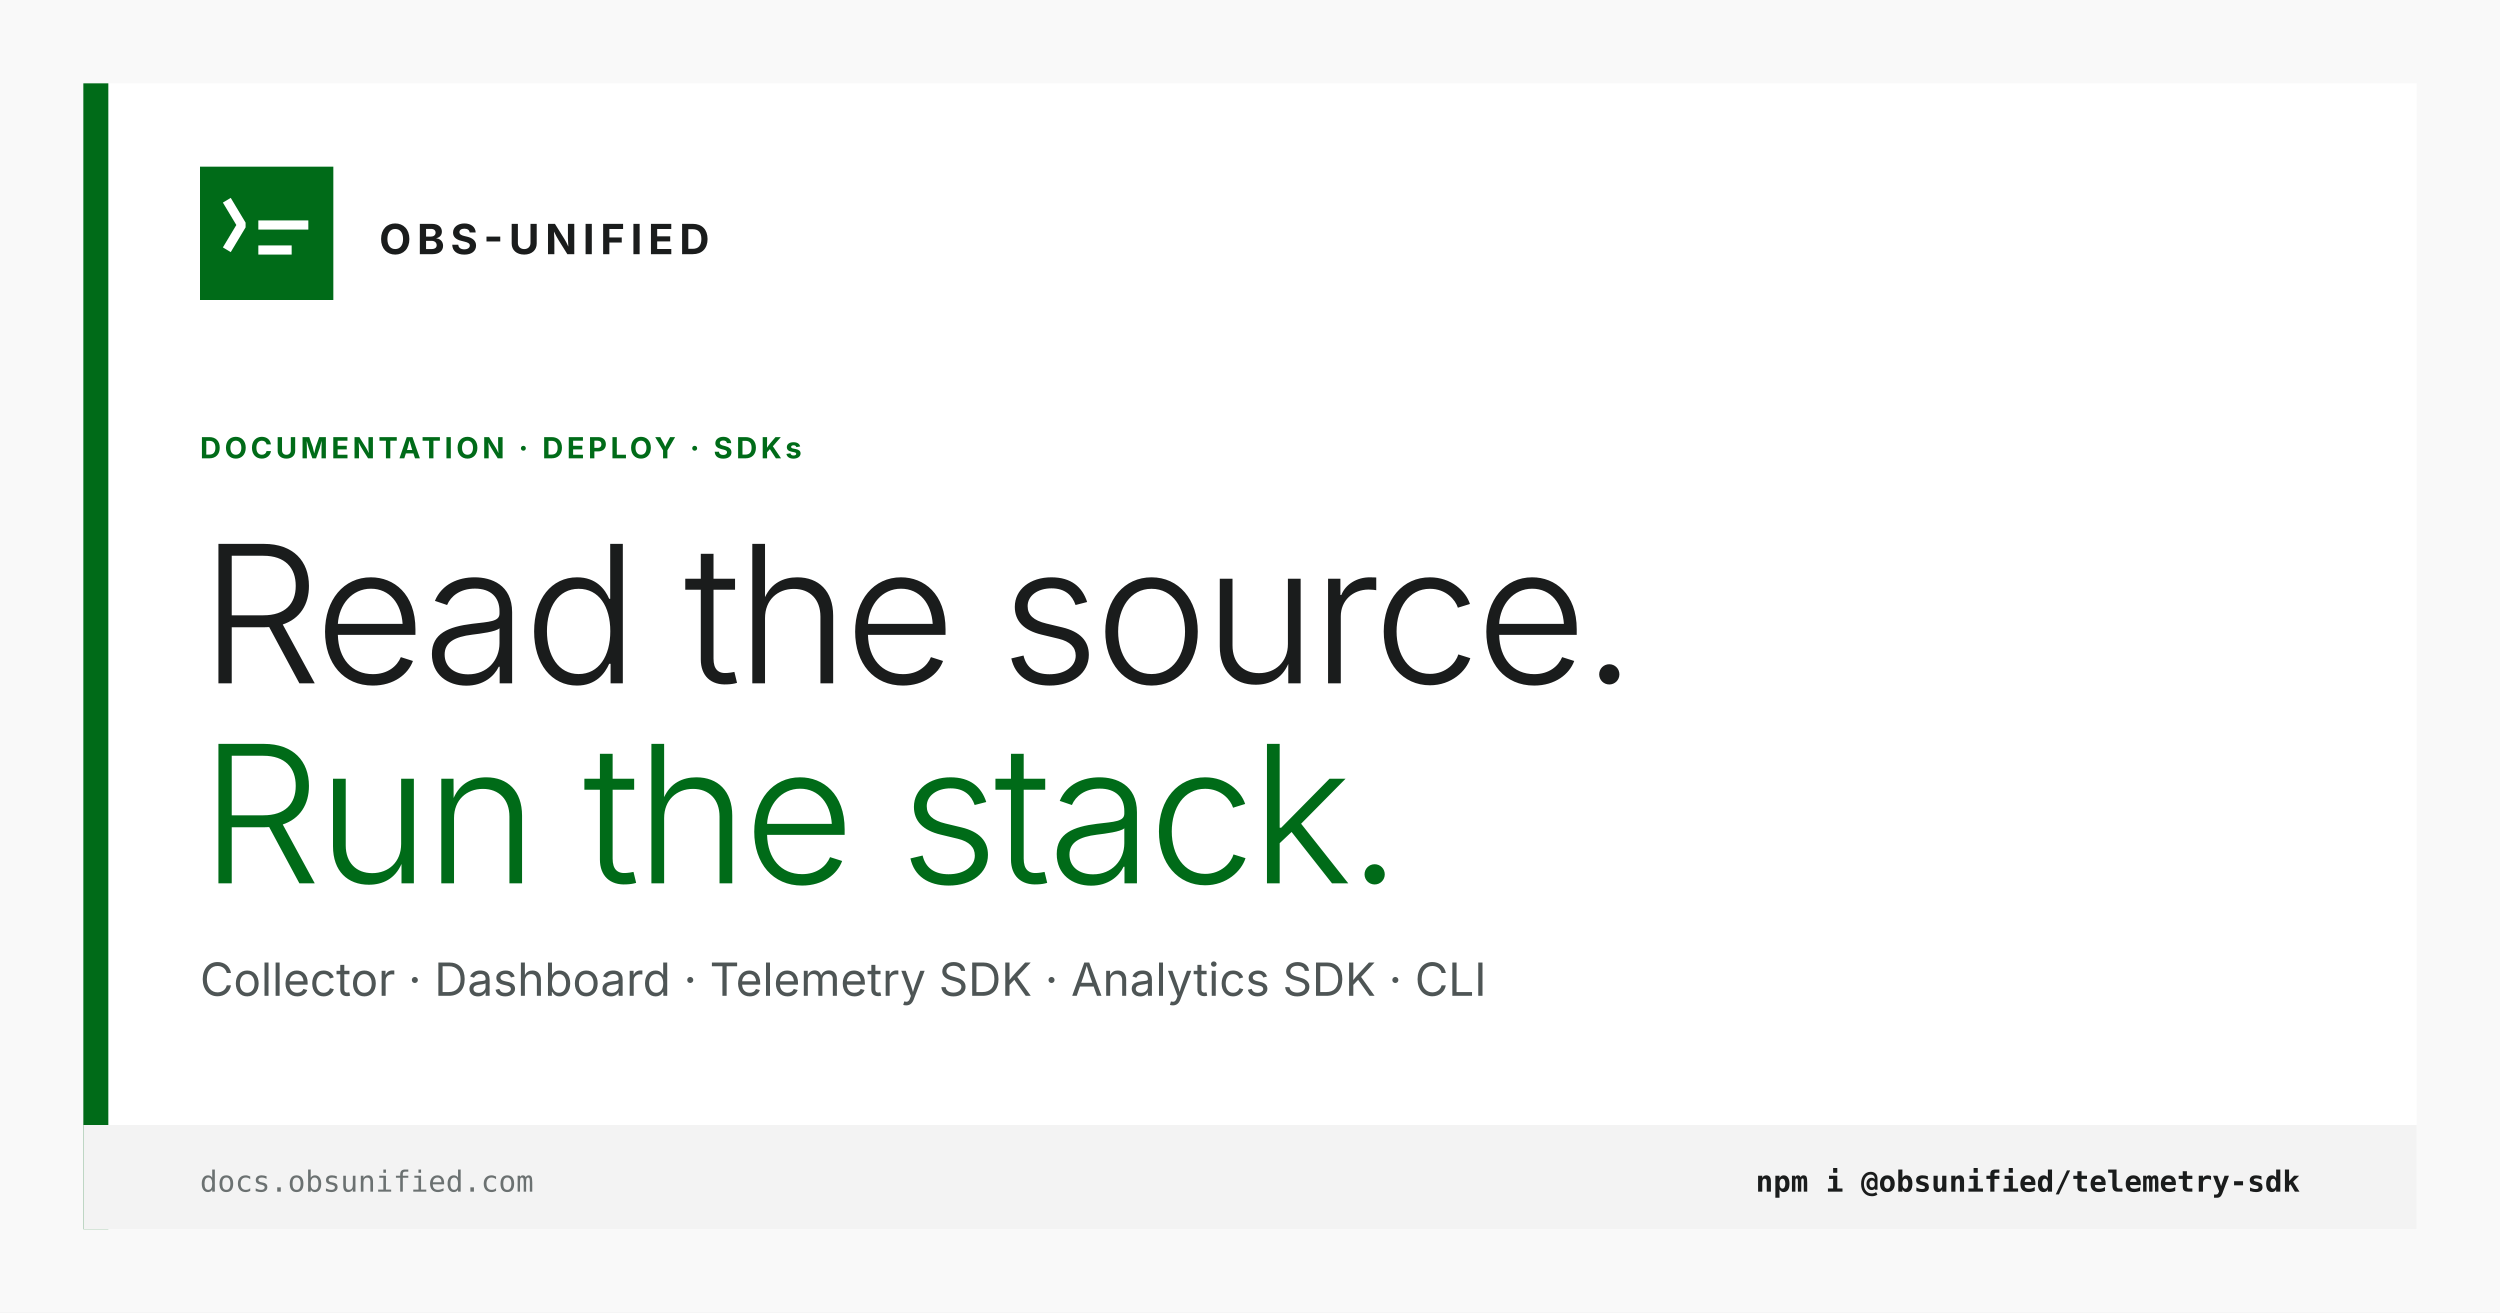
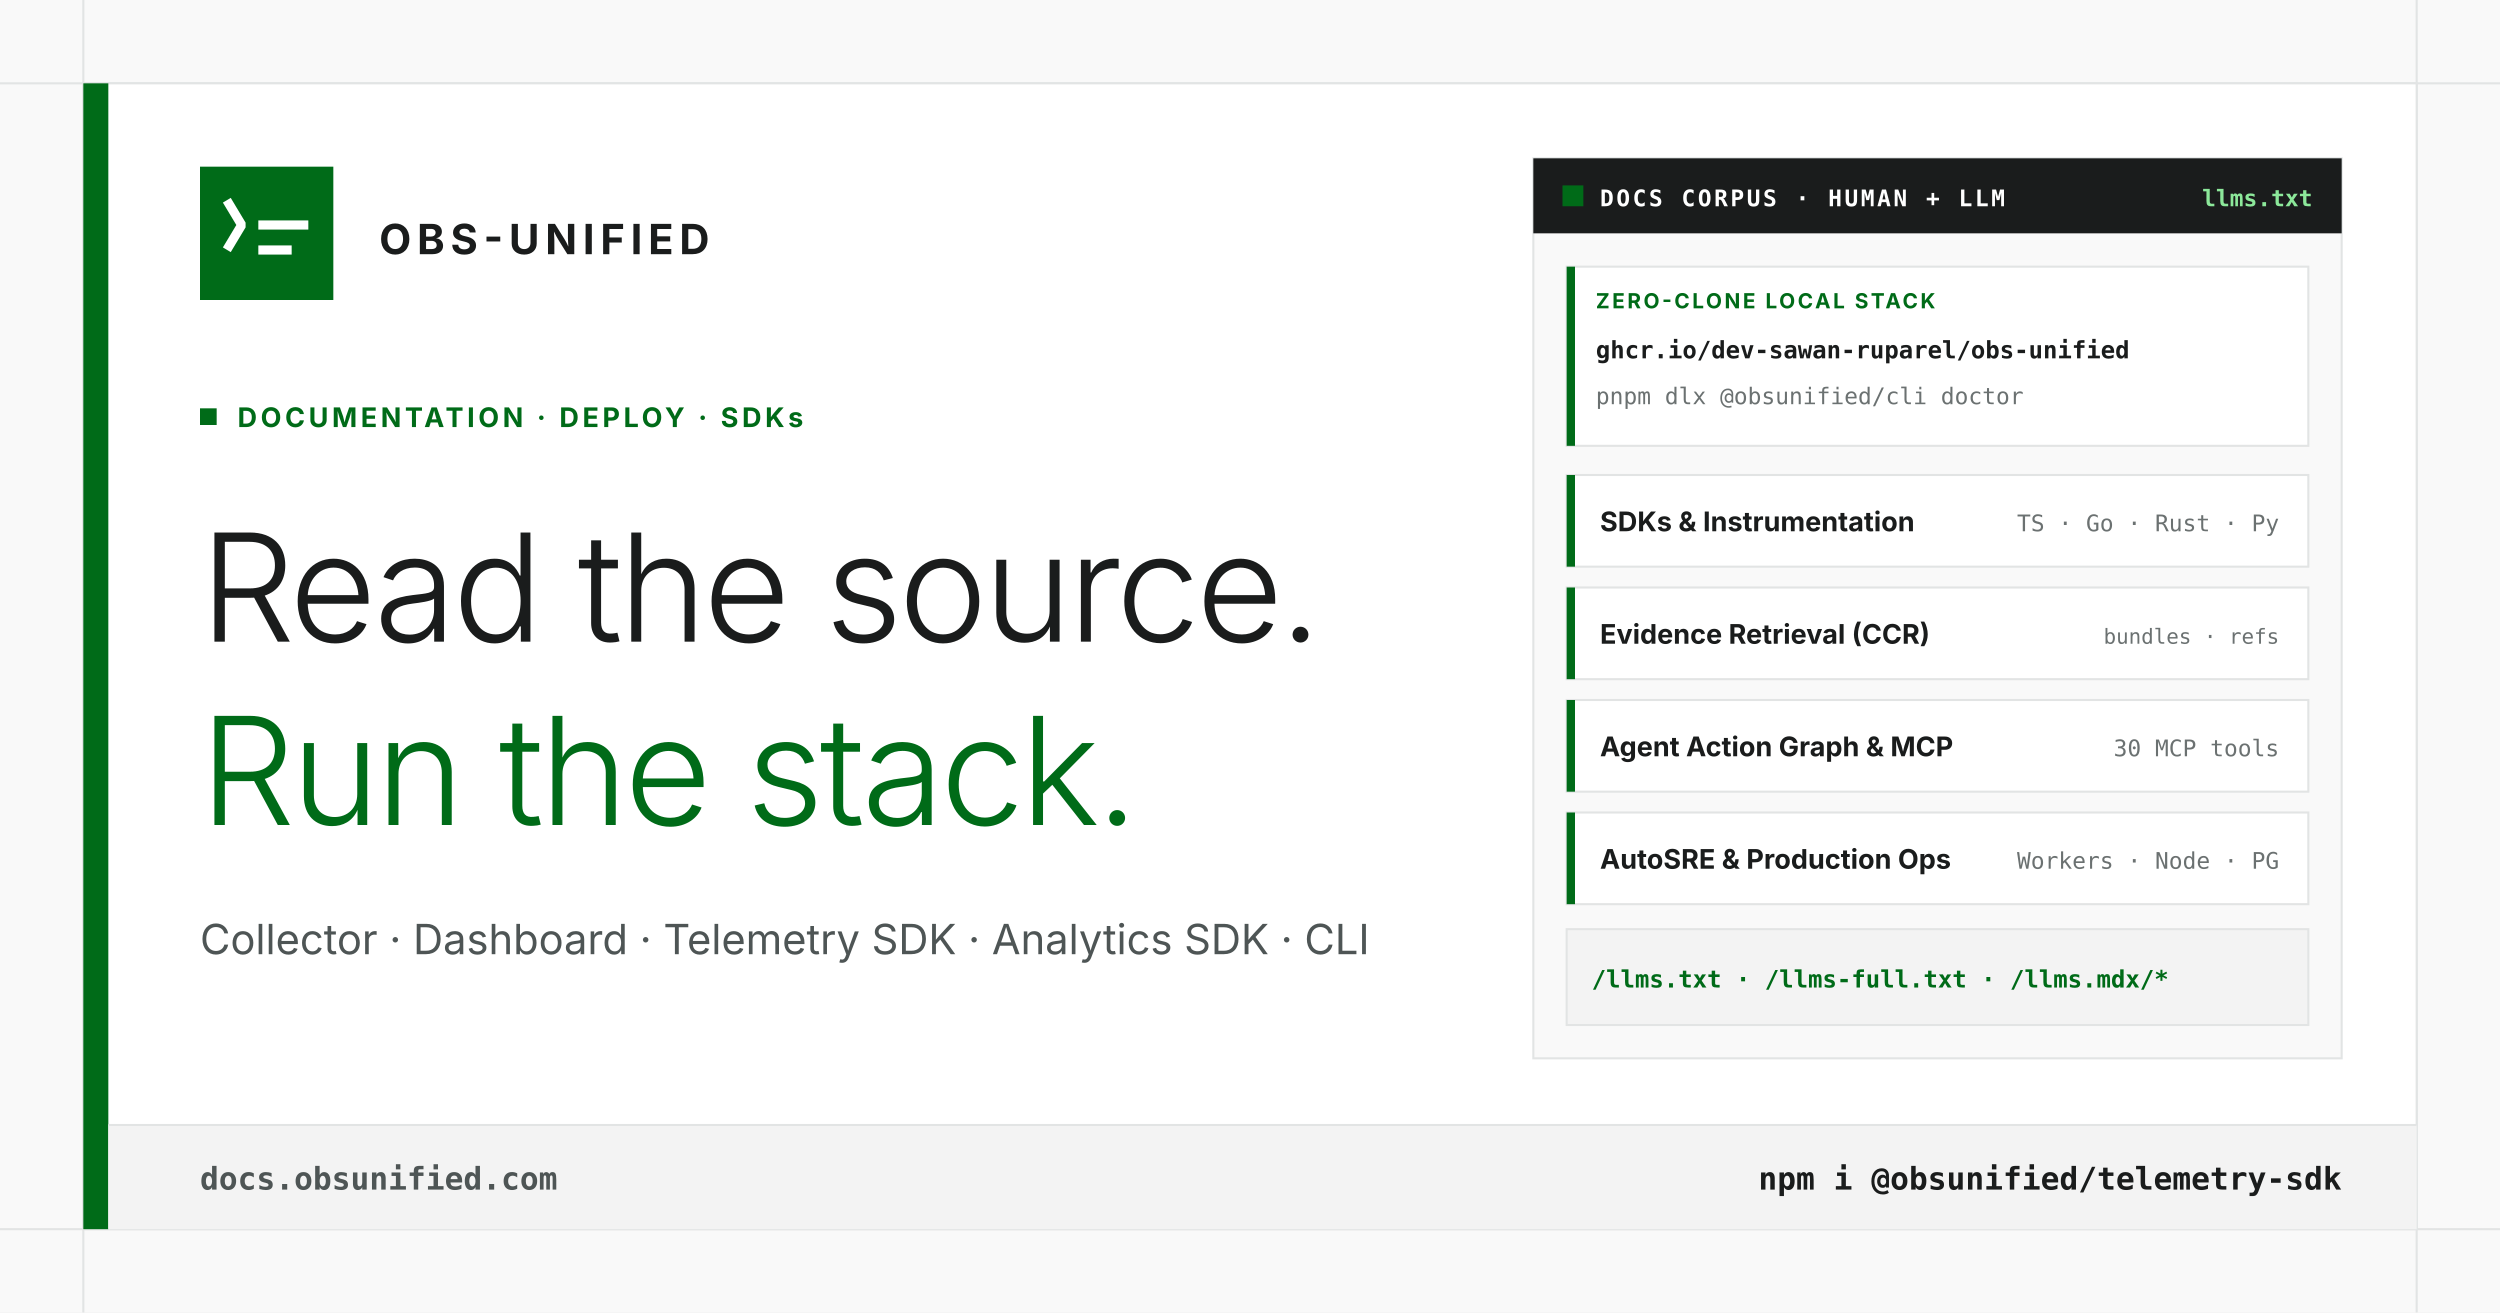
<svg xmlns="http://www.w3.org/2000/svg" viewBox="0 0 1200 630" width="1200" height="630" role="img" aria-label="obs-unified docs — read the source, run the stack">
  <rect width="1200" height="630" fill="#F9F9F9" />
-   <rect x="40" y="40" width="1120" height="550" fill="#FFFFFF" />
+   <line x1="40" y1="0" x2="40" y2="630" stroke="#E2E4E4" stroke-width="1" />
+   <line x1="1160" y1="0" x2="1160" y2="630" stroke="#E2E4E4" stroke-width="1" />
+   <line x1="0" y1="40" x2="1200" y2="40" stroke="#E2E4E4" stroke-width="1" />
+   <line x1="0" y1="590" x2="1200" y2="590" stroke="#E2E4E4" stroke-width="1" />
+   <rect x="40" y="40" width="1120" height="550" fill="#FFFFFF" stroke="#E2E4E4" stroke-width="1" />
  <rect x="40" y="40" width="12" height="550" fill="#006B18" />
  <g transform="translate(96 80)">
    <rect width="64" height="64" fill="#006B18" />
    <path d="M14 18 L20 28 L14 38" fill="none" stroke="#FFFFFF" stroke-width="4.4" stroke-linejoin="bevel" stroke-linecap="square" />
    <rect x="28" y="25.8" width="24" height="4.4" fill="#FFFFFF" />
    <rect x="28" y="37.8" width="16" height="4.4" fill="#FFFFFF" />
    <text x="86" y="42" fill="#1A1C1C" font-family="'Inter Variable','Inter',ui-sans-serif,system-ui,sans-serif" font-size="20" font-weight="700" letter-spacing="2.8">OBS-UNIFIED</text>
  </g>
-   <text x="96" y="220" fill="#006B18" font-family="'Inter Variable','Inter',ui-sans-serif,system-ui,sans-serif" font-size="14" font-weight="700" letter-spacing="1.7">DOCUMENTATION · DEPLOY · SDKs</text>
-   <text x="96" y="328" fill="#1A1C1C" font-family="'Inter Variable','Inter',ui-sans-serif,system-ui,sans-serif" font-size="92" font-weight="300" letter-spacing="-2.2">Read the source.</text>
-   <text x="96" y="424" fill="#006B18" font-family="'Inter Variable','Inter',ui-sans-serif,system-ui,sans-serif" font-size="92" font-weight="300" letter-spacing="-2.2">Run the stack.</text>
-   <text x="96" y="478" fill="#4E5555" font-family="'Inter Variable','Inter',ui-sans-serif,system-ui,sans-serif" font-size="22" font-weight="400">Collector · Dashboard · Telemetry SDK · Analytics SDK · CLI</text>
-   <rect x="40" y="540" width="1120" height="50" fill="#F3F3F3" />
-   <text x="96" y="572" fill="#6B7171" font-family="ui-monospace,SFMono-Regular,Menlo,Consolas,monospace" font-size="14" font-weight="500">docs.obsunified.com</text>
-   <text x="1104" y="572" text-anchor="end" fill="#1A1C1C" font-family="ui-monospace,SFMono-Regular,Menlo,Consolas,monospace" font-size="14" font-weight="600">npm i @obsunified/telemetry-sdk</text>
+   <rect x="96" y="196" width="8" height="8" fill="#006B18" />
+   <text x="114" y="205" fill="#006B18" font-family="'Inter Variable','Inter',ui-sans-serif,system-ui,sans-serif" font-size="13" font-weight="700" letter-spacing="1.7">DOCUMENTATION · DEPLOY · SDKs</text>
+   <text x="96" y="308" fill="#1A1C1C" font-family="'Inter Variable','Inter',ui-sans-serif,system-ui,sans-serif" font-size="72" font-weight="300" letter-spacing="-1.8">Read the source.</text>
+   <text x="96" y="396" fill="#006B18" font-family="'Inter Variable','Inter',ui-sans-serif,system-ui,sans-serif" font-size="72" font-weight="300" letter-spacing="-1.8">Run the stack.</text>
+   <text x="96" y="458" fill="#4E5555" font-family="'Inter Variable','Inter',ui-sans-serif,system-ui,sans-serif" font-size="20" font-weight="400">Collector · Dashboard · Telemetry SDK · Analytics SDK · CLI</text>
+   <g transform="translate(736 76)">
+     <rect width="388" height="432" fill="#F9F9F9" stroke="#E2E4E4" stroke-width="1" />
+     <rect width="388" height="36" fill="#1A1C1C" />
+     <rect x="14" y="13" width="10" height="10" fill="#006B18" />
+     <text x="32" y="23" fill="#FFFFFF" font-family="ui-monospace,SFMono-Regular,Menlo,Consolas,monospace" font-size="11" font-weight="700" letter-spacing="1.2">DOCS CORPUS · HUMAN + LLM</text>
+     <text x="374" y="23" text-anchor="end" fill="#8CE89A" font-family="ui-monospace,SFMono-Regular,Menlo,Consolas,monospace" font-size="11" font-weight="600">llms.txt</text>
+     <rect x="16" y="52" width="356" height="86" fill="#FFFFFF" stroke="#E2E4E4" stroke-width="1" />
+     <rect x="16" y="52" width="4" height="86" fill="#006B18" />
+     <text x="30" y="72" fill="#006B18" font-family="'Inter Variable','Inter',ui-sans-serif,system-ui,sans-serif" font-size="10" font-weight="700" letter-spacing="1.2">ZERO-CLONE LOCAL STACK</text>
+     <text x="30" y="96" fill="#1A1C1C" font-family="ui-monospace,SFMono-Regular,Menlo,Consolas,monospace" font-size="11.5" font-weight="600">ghcr.io/dev-sawan-ruparel/obs-unified</text>
+     <text x="30" y="118" fill="#6B7171" font-family="ui-monospace,SFMono-Regular,Menlo,Consolas,monospace" font-size="11">pnpm dlx @obsunified/cli doctor</text>
+     <g transform="translate(16 152)">
+       <rect width="356" height="44" fill="#FFFFFF" stroke="#E2E4E4" stroke-width="1" />
+       <rect width="4" height="44" fill="#006B18" />
+       <text x="16" y="27" fill="#1A1C1C" font-family="'Inter Variable','Inter',ui-sans-serif,system-ui,sans-serif" font-size="13" font-weight="700">SDKs &amp; Instrumentation</text>
+       <text x="342" y="27" text-anchor="end" fill="#6B7171" font-family="ui-monospace,SFMono-Regular,Menlo,Consolas,monospace" font-size="11">TS · Go · Rust · Py</text>
+     </g>
+     <g transform="translate(16 206)">
+       <rect width="356" height="44" fill="#FFFFFF" stroke="#E2E4E4" stroke-width="1" />
+       <rect width="4" height="44" fill="#006B18" />
+       <text x="16" y="27" fill="#1A1C1C" font-family="'Inter Variable','Inter',ui-sans-serif,system-ui,sans-serif" font-size="13" font-weight="700">Evidence Retrieval (CCR)</text>
+       <text x="342" y="27" text-anchor="end" fill="#6B7171" font-family="ui-monospace,SFMono-Regular,Menlo,Consolas,monospace" font-size="10">bundles · refs</text>
+     </g>
+     <g transform="translate(16 260)">
+       <rect width="356" height="44" fill="#FFFFFF" stroke="#E2E4E4" stroke-width="1" />
+       <rect width="4" height="44" fill="#006B18" />
+       <text x="16" y="27" fill="#1A1C1C" font-family="'Inter Variable','Inter',ui-sans-serif,system-ui,sans-serif" font-size="13" font-weight="700">Agent Action Graph &amp; MCP</text>
+       <text x="342" y="27" text-anchor="end" fill="#6B7171" font-family="ui-monospace,SFMono-Regular,Menlo,Consolas,monospace" font-size="11">30 MCP tools</text>
+     </g>
+     <g transform="translate(16 314)">
+       <rect width="356" height="44" fill="#FFFFFF" stroke="#E2E4E4" stroke-width="1" />
+       <rect width="4" height="44" fill="#006B18" />
+       <text x="16" y="27" fill="#1A1C1C" font-family="'Inter Variable','Inter',ui-sans-serif,system-ui,sans-serif" font-size="13" font-weight="700">AutoSRE &amp; Production Ops</text>
+       <text x="342" y="27" text-anchor="end" fill="#6B7171" font-family="ui-monospace,SFMono-Regular,Menlo,Consolas,monospace" font-size="11">Workers · Node · PG</text>
+     </g>
+     <rect x="16" y="370" width="356" height="46" fill="#F3F3F3" stroke="#E2E4E4" stroke-width="1" />
+     <text x="28" y="398" fill="#006B18" font-family="ui-monospace,SFMono-Regular,Menlo,Consolas,monospace" font-size="11.5" font-weight="700">/llms.txt · /llms-full.txt · /llms.mdx/*</text>
+   </g>
+   <rect x="52" y="540" width="1108" height="50" fill="#F3F3F3" />
+   <line x1="52" y1="540" x2="1160" y2="540" stroke="#E2E4E4" stroke-width="1" />
+   <text x="96" y="571" fill="#4E5555" font-family="ui-monospace,SFMono-Regular,Menlo,Consolas,monospace" font-size="15" font-weight="600">docs.obsunified.com</text>
+   <text x="1124" y="571" text-anchor="end" fill="#1A1C1C" font-family="ui-monospace,SFMono-Regular,Menlo,Consolas,monospace" font-size="15" font-weight="700">npm i @obsunified/telemetry-sdk</text>
</svg>
